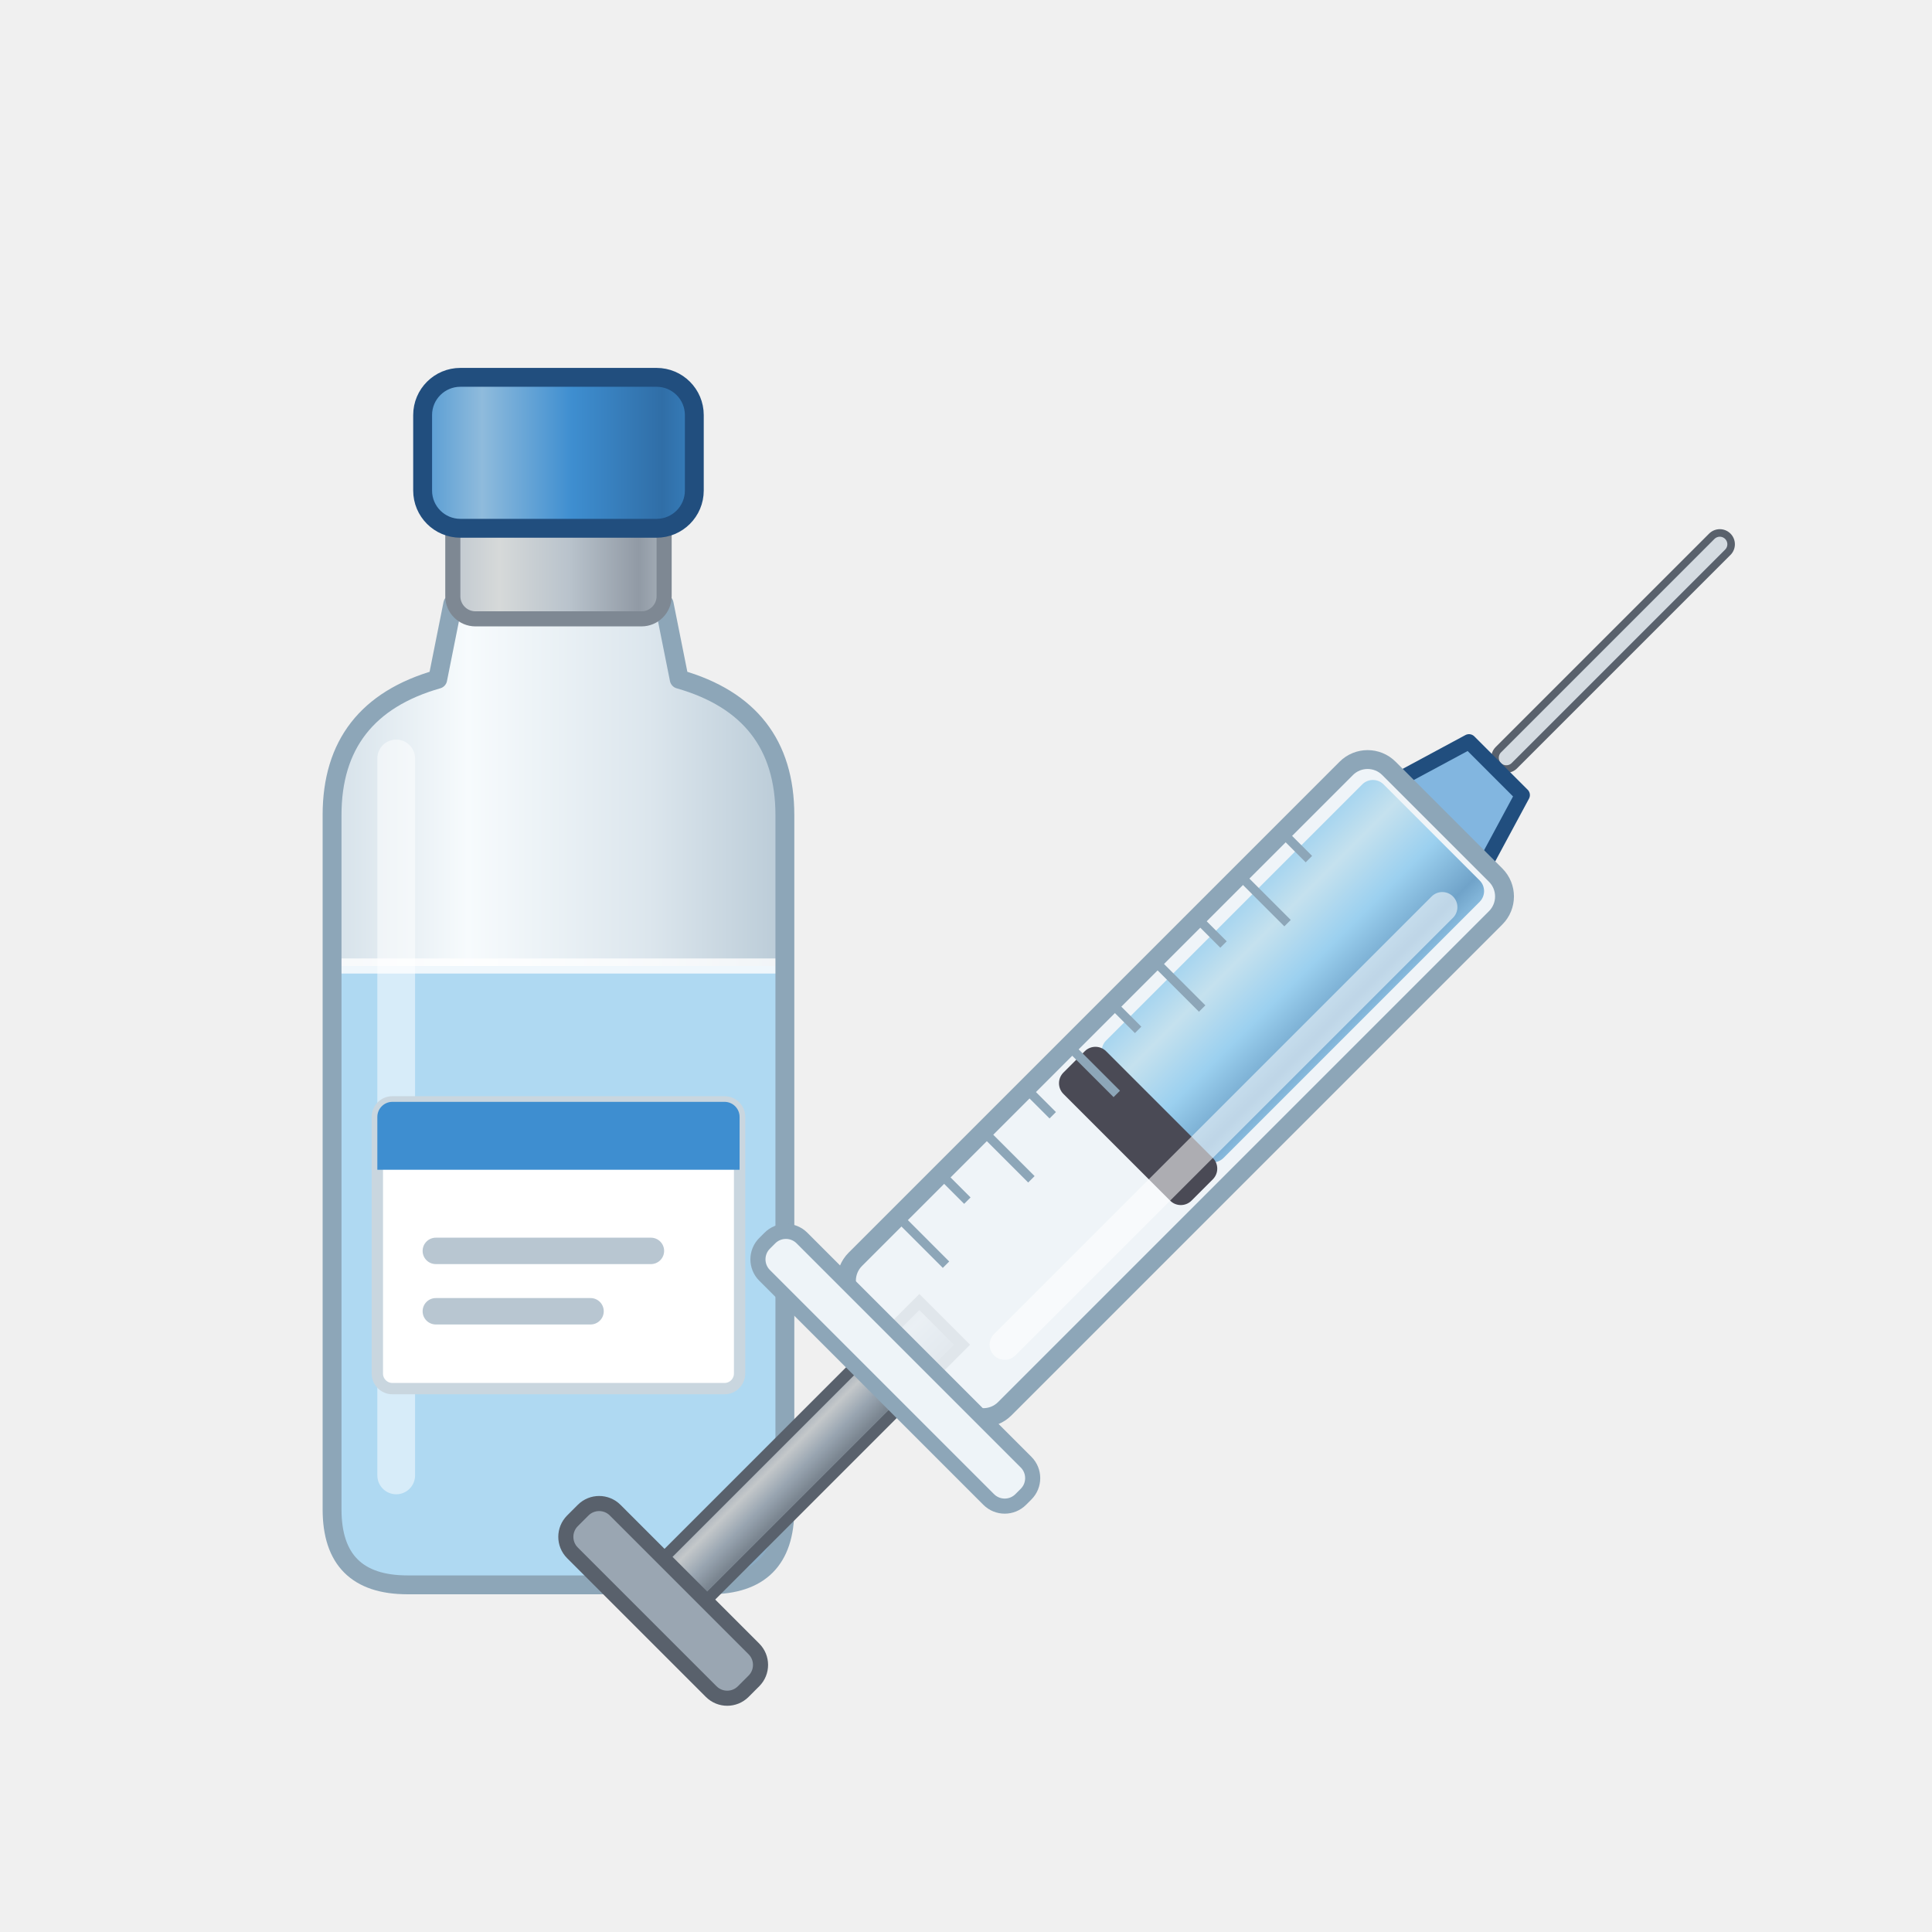
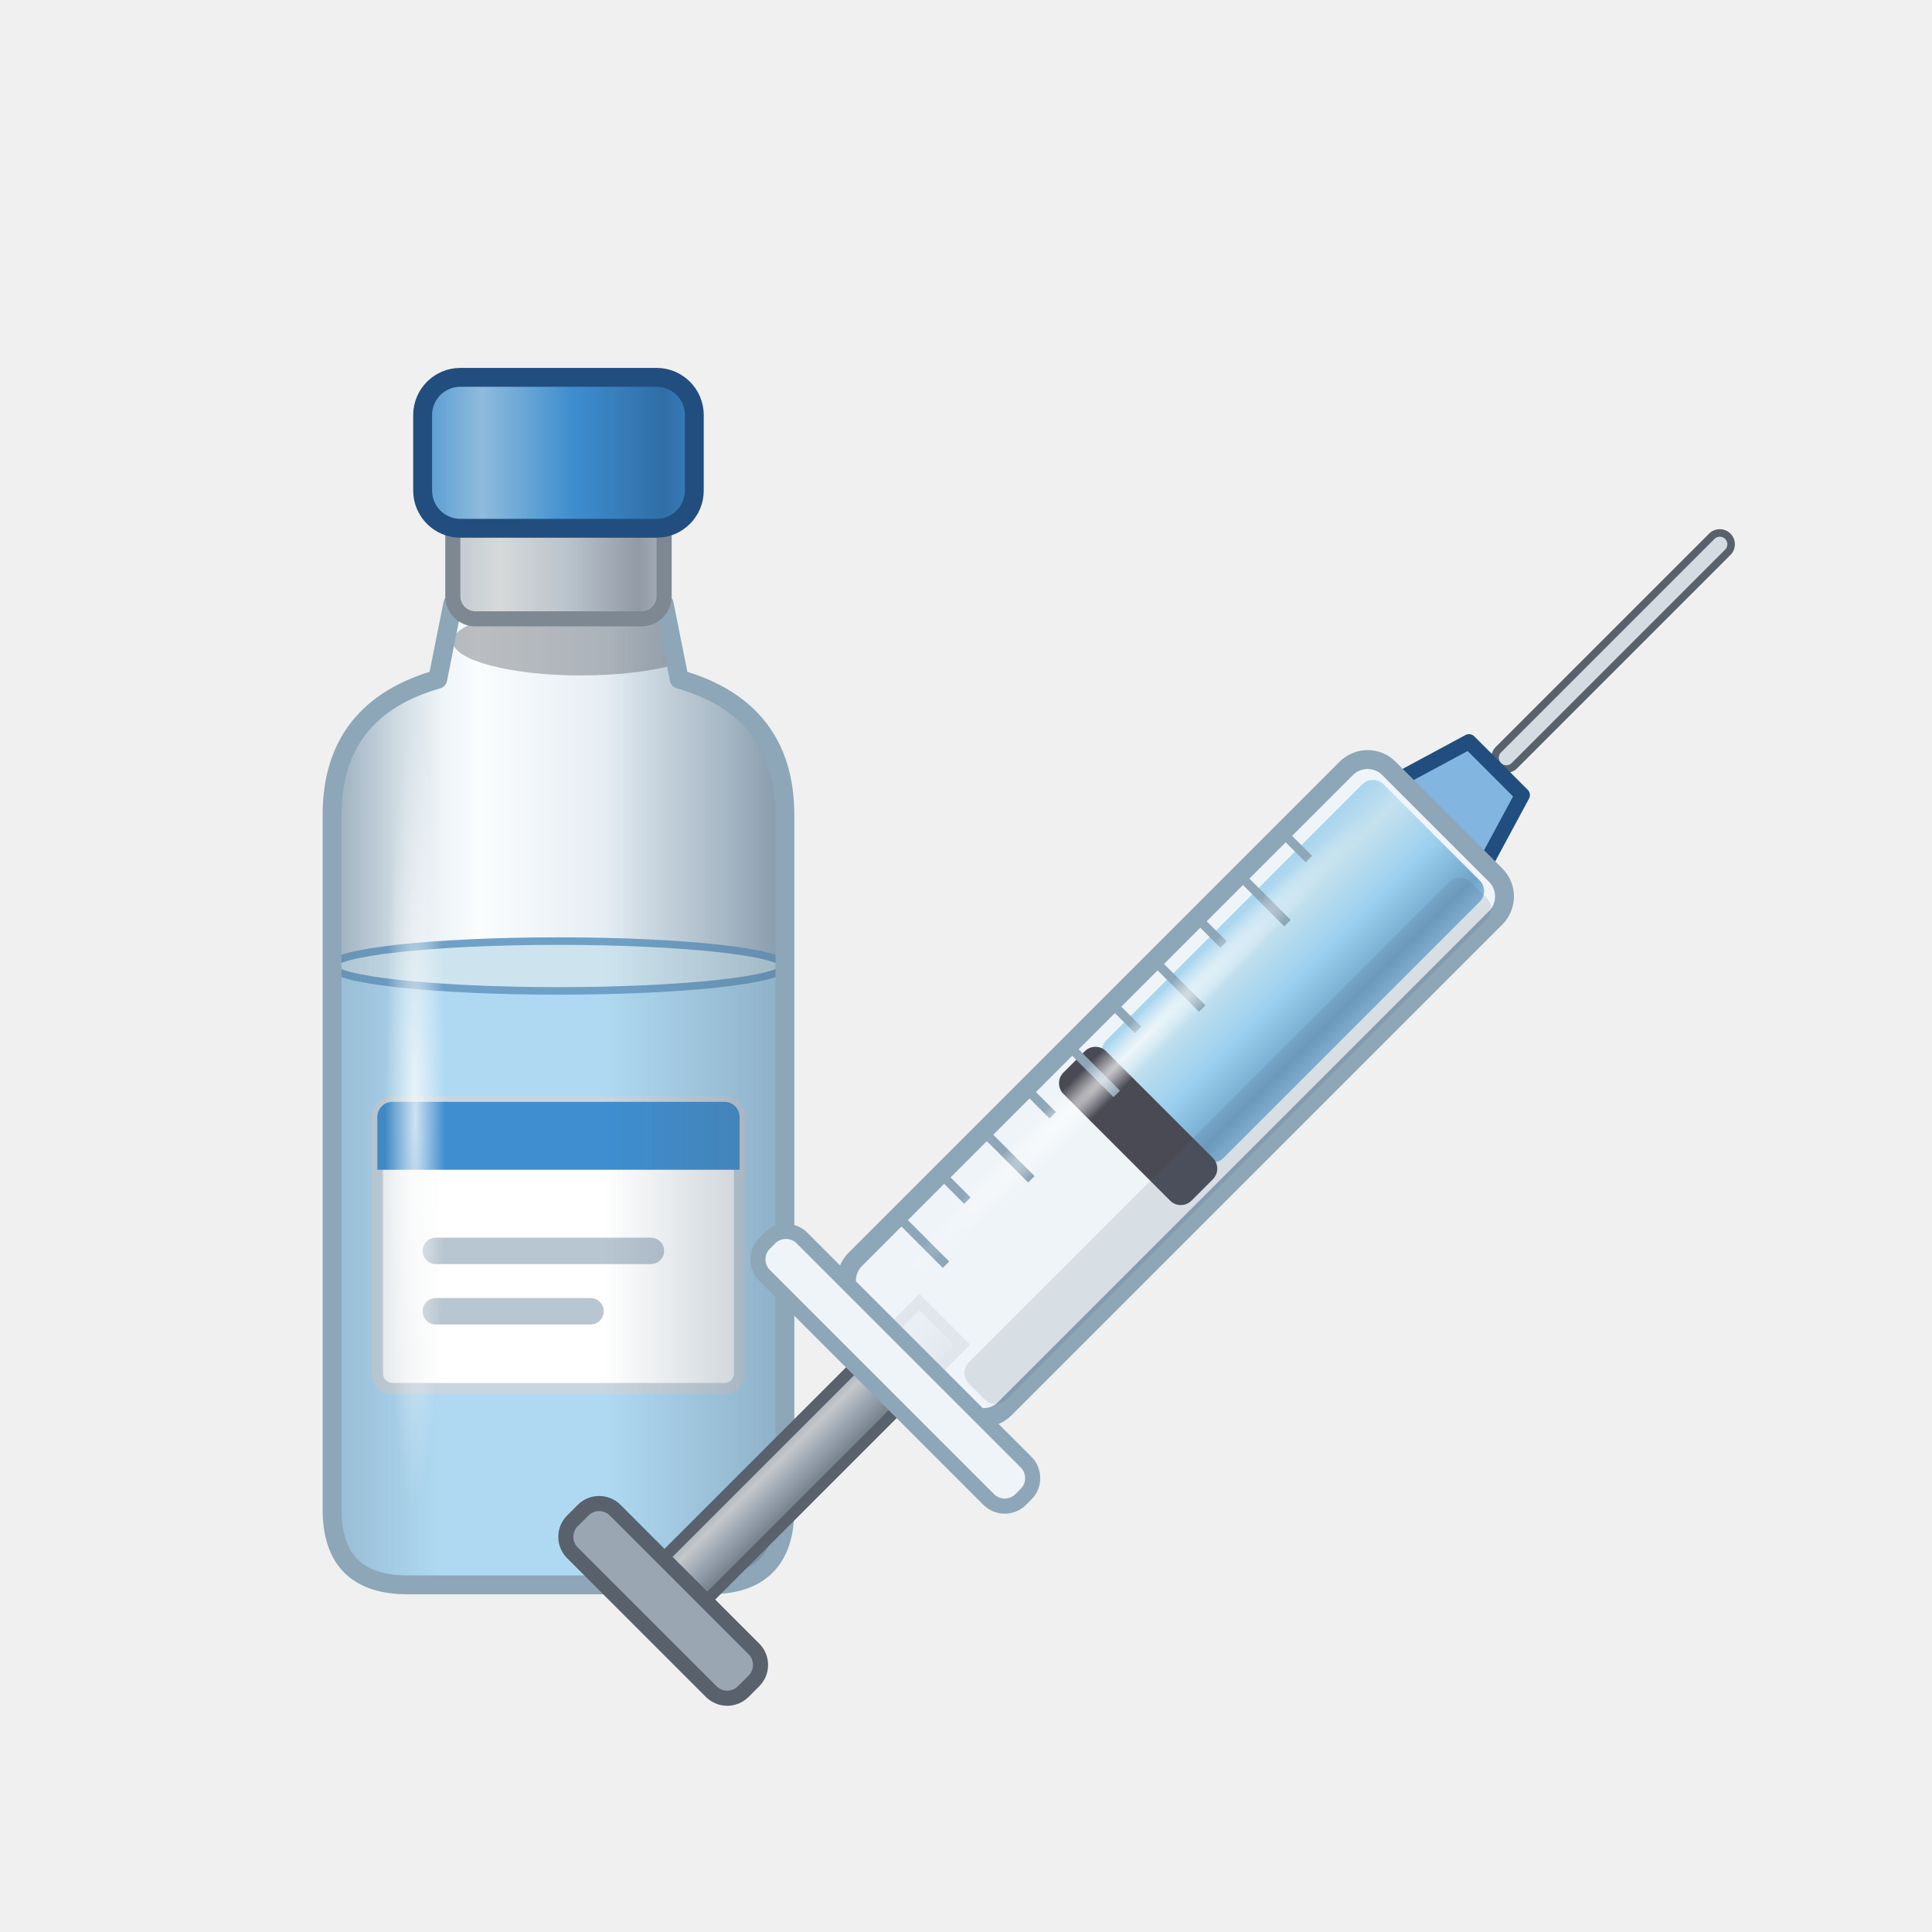
<svg xmlns="http://www.w3.org/2000/svg" viewBox="0 0 256 256" width="256" height="256" role="img" aria-labelledby="vaccine-title">
  <defs>
    <clipPath id="vaccine-clip">
      <path d="M44 108Q44 94 58 90L60 80L88 80L90 90Q104 94 104 108L104 200Q104 210 94 210L54 210Q44 210 44 200Z" />
    </clipPath>
    <linearGradient id="vaccine-glass" x1="0" y1="0" x2="1" y2="0">
-       <stop offset="0" stop-color="#D5E1E9" />
-       <stop offset="0.3" stop-color="#F7FBFD" />
-       <stop offset="0.7" stop-color="#DCE6ED" />
-       <stop offset="1" stop-color="#BACBD7" />
+       <stop offset="0" stop-color="#B4C6D3" />
+       <stop offset="0.14" stop-color="#DDE8EF" />
+       <stop offset="0.32" stop-color="#FBFDFE" />
+       <stop offset="0.6" stop-color="#E6EEF4" />
+       <stop offset="0.86" stop-color="#C3D2DD" />
+       <stop offset="1" stop-color="#A3B7C7" />
    </linearGradient>
+     <linearGradient id="vaccine-round" x1="0" y1="0" x2="1" y2="0">
+       <stop offset="0" stop-color="#52687C" stop-opacity="0.26" />
+       <stop offset="0.24" stop-color="#52687C" stop-opacity="0" />
+       <stop offset="0.6" stop-color="#52687C" stop-opacity="0" />
+       <stop offset="1" stop-color="#52687C" stop-opacity="0.36" />
+     </linearGradient>
+     <radialGradient id="vaccine-sheen">
+       <stop offset="0" stop-color="#fff" stop-opacity="0.75" />
+       <stop offset="1" stop-color="#fff" stop-opacity="0" />
+     </radialGradient>
    <linearGradient id="vaccine-cap" x1="0" y1="0" x2="1" y2="0">
      <stop offset="0" stop-color="#559bd3" />
      <stop offset="0.22" stop-color="#8fbbdc" />
      <stop offset="0.55" stop-color="#3E8ED0" />
      <stop offset="0.88" stop-color="#306ea7" />
      <stop offset="1" stop-color="#377ebc" />
    </linearGradient>
    <linearGradient id="vaccine-crimp" x1="0" y1="0" x2="1" y2="0">
      <stop offset="0" stop-color="#c1c9d0" />
      <stop offset="0.22" stop-color="#d6d9d9" />
      <stop offset="0.55" stop-color="#B9C3CC" />
      <stop offset="0.88" stop-color="#919aa5" />
      <stop offset="1" stop-color="#a5afb8" />
    </linearGradient>
    <linearGradient id="vaccine-rod" x1="0" y1="0" x2="0" y2="1">
      <stop offset="0" stop-color="#a6b0b9" />
      <stop offset="0.22" stop-color="#c4c8ca" />
      <stop offset="0.55" stop-color="#9AA6B2" />
      <stop offset="0.88" stop-color="#79848f" />
      <stop offset="1" stop-color="#8a95a0" />
    </linearGradient>
    <linearGradient id="vaccine-liquid" x1="0" y1="0" x2="0" y2="1">
      <stop offset="0" stop-color="#a7d5ef" />
      <stop offset="0.22" stop-color="#c5e1ee" />
      <stop offset="0.55" stop-color="#9BD0EF" />
      <stop offset="0.88" stop-color="#70a3c9" />
      <stop offset="1" stop-color="#86b9dc" />
    </linearGradient>
  </defs>
  <path d="M44 108Q44 94 58 90L60 80L88 80L90 90Q104 94 104 108L104 200Q104 210 94 210L54 210Q44 210 44 200Z" fill="url(#vaccine-glass)" />
  <g clip-path="url(#vaccine-clip)">
    <rect x="40" y="128" width="70" height="86" fill="#afd9f2" />
-     <line x1="40" y1="128" x2="108" y2="128" stroke="#fff" stroke-width="2" opacity="0.8" />
+     <ellipse cx="74" cy="128" rx="30" ry="3.3" fill="#cde4ee" stroke="#6fa1c8" stroke-width="1" />
  </g>
-   <rect x="50" y="98" width="5" height="100" rx="2.5" fill="#fff" opacity="0.5" />
  <rect x="50" y="146" width="48" height="38" rx="2" fill="#fff" stroke="#C9D6DF" stroke-width="1.5" />
  <path d="M50 155V148a2 2 0 0 1 2-2h44a2 2 0 0 1 2 2v7Z" fill="#3E8ED0" />
  <rect x="56" y="164" width="32" height="3.5" rx="1.75" fill="#B8C6D1" />
  <rect x="56" y="172" width="24" height="3.5" rx="1.75" fill="#B8C6D1" />
+   <ellipse cx="77" cy="85" rx="17" ry="4.5" fill="#212833" opacity="0.3" clip-path="url(#vaccine-clip)" />
+   <path d="M44 108Q44 94 58 90L60 80L88 80L90 90Q104 94 104 108L104 200Q104 210 94 210L54 210Q44 210 44 200Z" fill="url(#vaccine-round)" />
+   <ellipse cx="55" cy="148" rx="4" ry="52" transform="rotate(0 55 148)" fill="url(#vaccine-sheen)" />
  <g clip-path="url(#vaccine-clip)">
    <g transform="translate(2.2 3.3)">
      <path d="M-100 -4h50v8h-50ZM-106 -16h8v32h-8Z" transform="translate(160 140) rotate(-45)" fill="#2d3848" opacity="0.15" />
    </g>
    <g transform="translate(4 6)">
      <path d="M-100 -4h50v8h-50ZM-106 -16h8v32h-8Z" transform="translate(160 140) rotate(-45)" fill="#2d3848" opacity="0.15" />
    </g>
  </g>
  <path d="M44 108Q44 94 58 90L60 80L88 80L90 90Q104 94 104 108L104 200Q104 210 94 210L54 210Q44 210 44 200Z" fill="none" stroke="#8DA6B8" stroke-width="2.5" stroke-linejoin="round" />
  <rect x="60" y="68" width="28" height="14" rx="3" fill="url(#vaccine-crimp)" stroke="#7e8893" stroke-width="2" />
  <rect x="56" y="50" width="36" height="20" rx="5" fill="url(#vaccine-cap)" stroke="#214e7e" stroke-width="2.5" />
  <g transform="translate(160 140) rotate(-45)">
    <rect x="-100" y="-4" width="50" height="8" fill="url(#vaccine-rod)" stroke="#59616c" stroke-width="1.5" />
    <rect x="-106" y="-16" width="8" height="32" rx="3" fill="#9AA6B2" stroke="#59616c" stroke-width="2" />
    <line x1="56" y1="0" x2="96" y2="0" stroke="#59616c" stroke-width="4" stroke-linecap="round" />
    <line x1="56" y1="0" x2="96" y2="0" stroke="#D4DBE1" stroke-width="2" stroke-linecap="round" />
    <path d="M44 -8L54 -5L54 5L44 8Z" fill="#82b6e0" stroke="#214e7e" stroke-width="2" stroke-linejoin="round" />
    <rect x="-56" y="-14" width="100" height="28" rx="4" fill="#EEF4F8" opacity="0.9" />
    <rect x="-10" y="-11" width="52" height="22" rx="2" fill="url(#vaccine-liquid)" />
    <rect x="-17" y="-12" width="8" height="24" rx="2" fill="#4A4A55" />
    <g stroke="#8DA6B8" stroke-width="1.2">
      <line x1="-44" y1="-14" x2="-44" y2="-5" />
      <line x1="-36" y1="-14" x2="-36" y2="-9" />
      <line x1="-28" y1="-14" x2="-28" y2="-5" />
      <line x1="-20" y1="-14" x2="-20" y2="-9" />
      <line x1="-12" y1="-14" x2="-12" y2="-5" />
      <line x1="-4" y1="-14" x2="-4" y2="-9" />
      <line x1="4" y1="-14" x2="4" y2="-5" />
      <line x1="12" y1="-14" x2="12" y2="-9" />
      <line x1="20" y1="-14" x2="20" y2="-5" />
      <line x1="28" y1="-14" x2="28" y2="-9" />
    </g>
    <rect x="-56" y="-14" width="100" height="28" rx="4" fill="none" stroke="#8DA6B8" stroke-width="2.5" />
    <rect x="-62" y="-24" width="7" height="48" rx="3" fill="#EEF4F8" stroke="#8DA6B8" stroke-width="2" />
-     <rect x="-48" y="6" width="86" height="4" rx="2" fill="#fff" opacity="0.55" />
+     <rect x="-53" y="6.3" width="94" height="7" rx="2" fill="#52687C" opacity="0.16" />
+     <ellipse cx="-6" cy="-7.7" rx="44" ry="2.8" transform="rotate(0 -6 -7.7)" fill="url(#vaccine-sheen)" />
  </g>
</svg>
